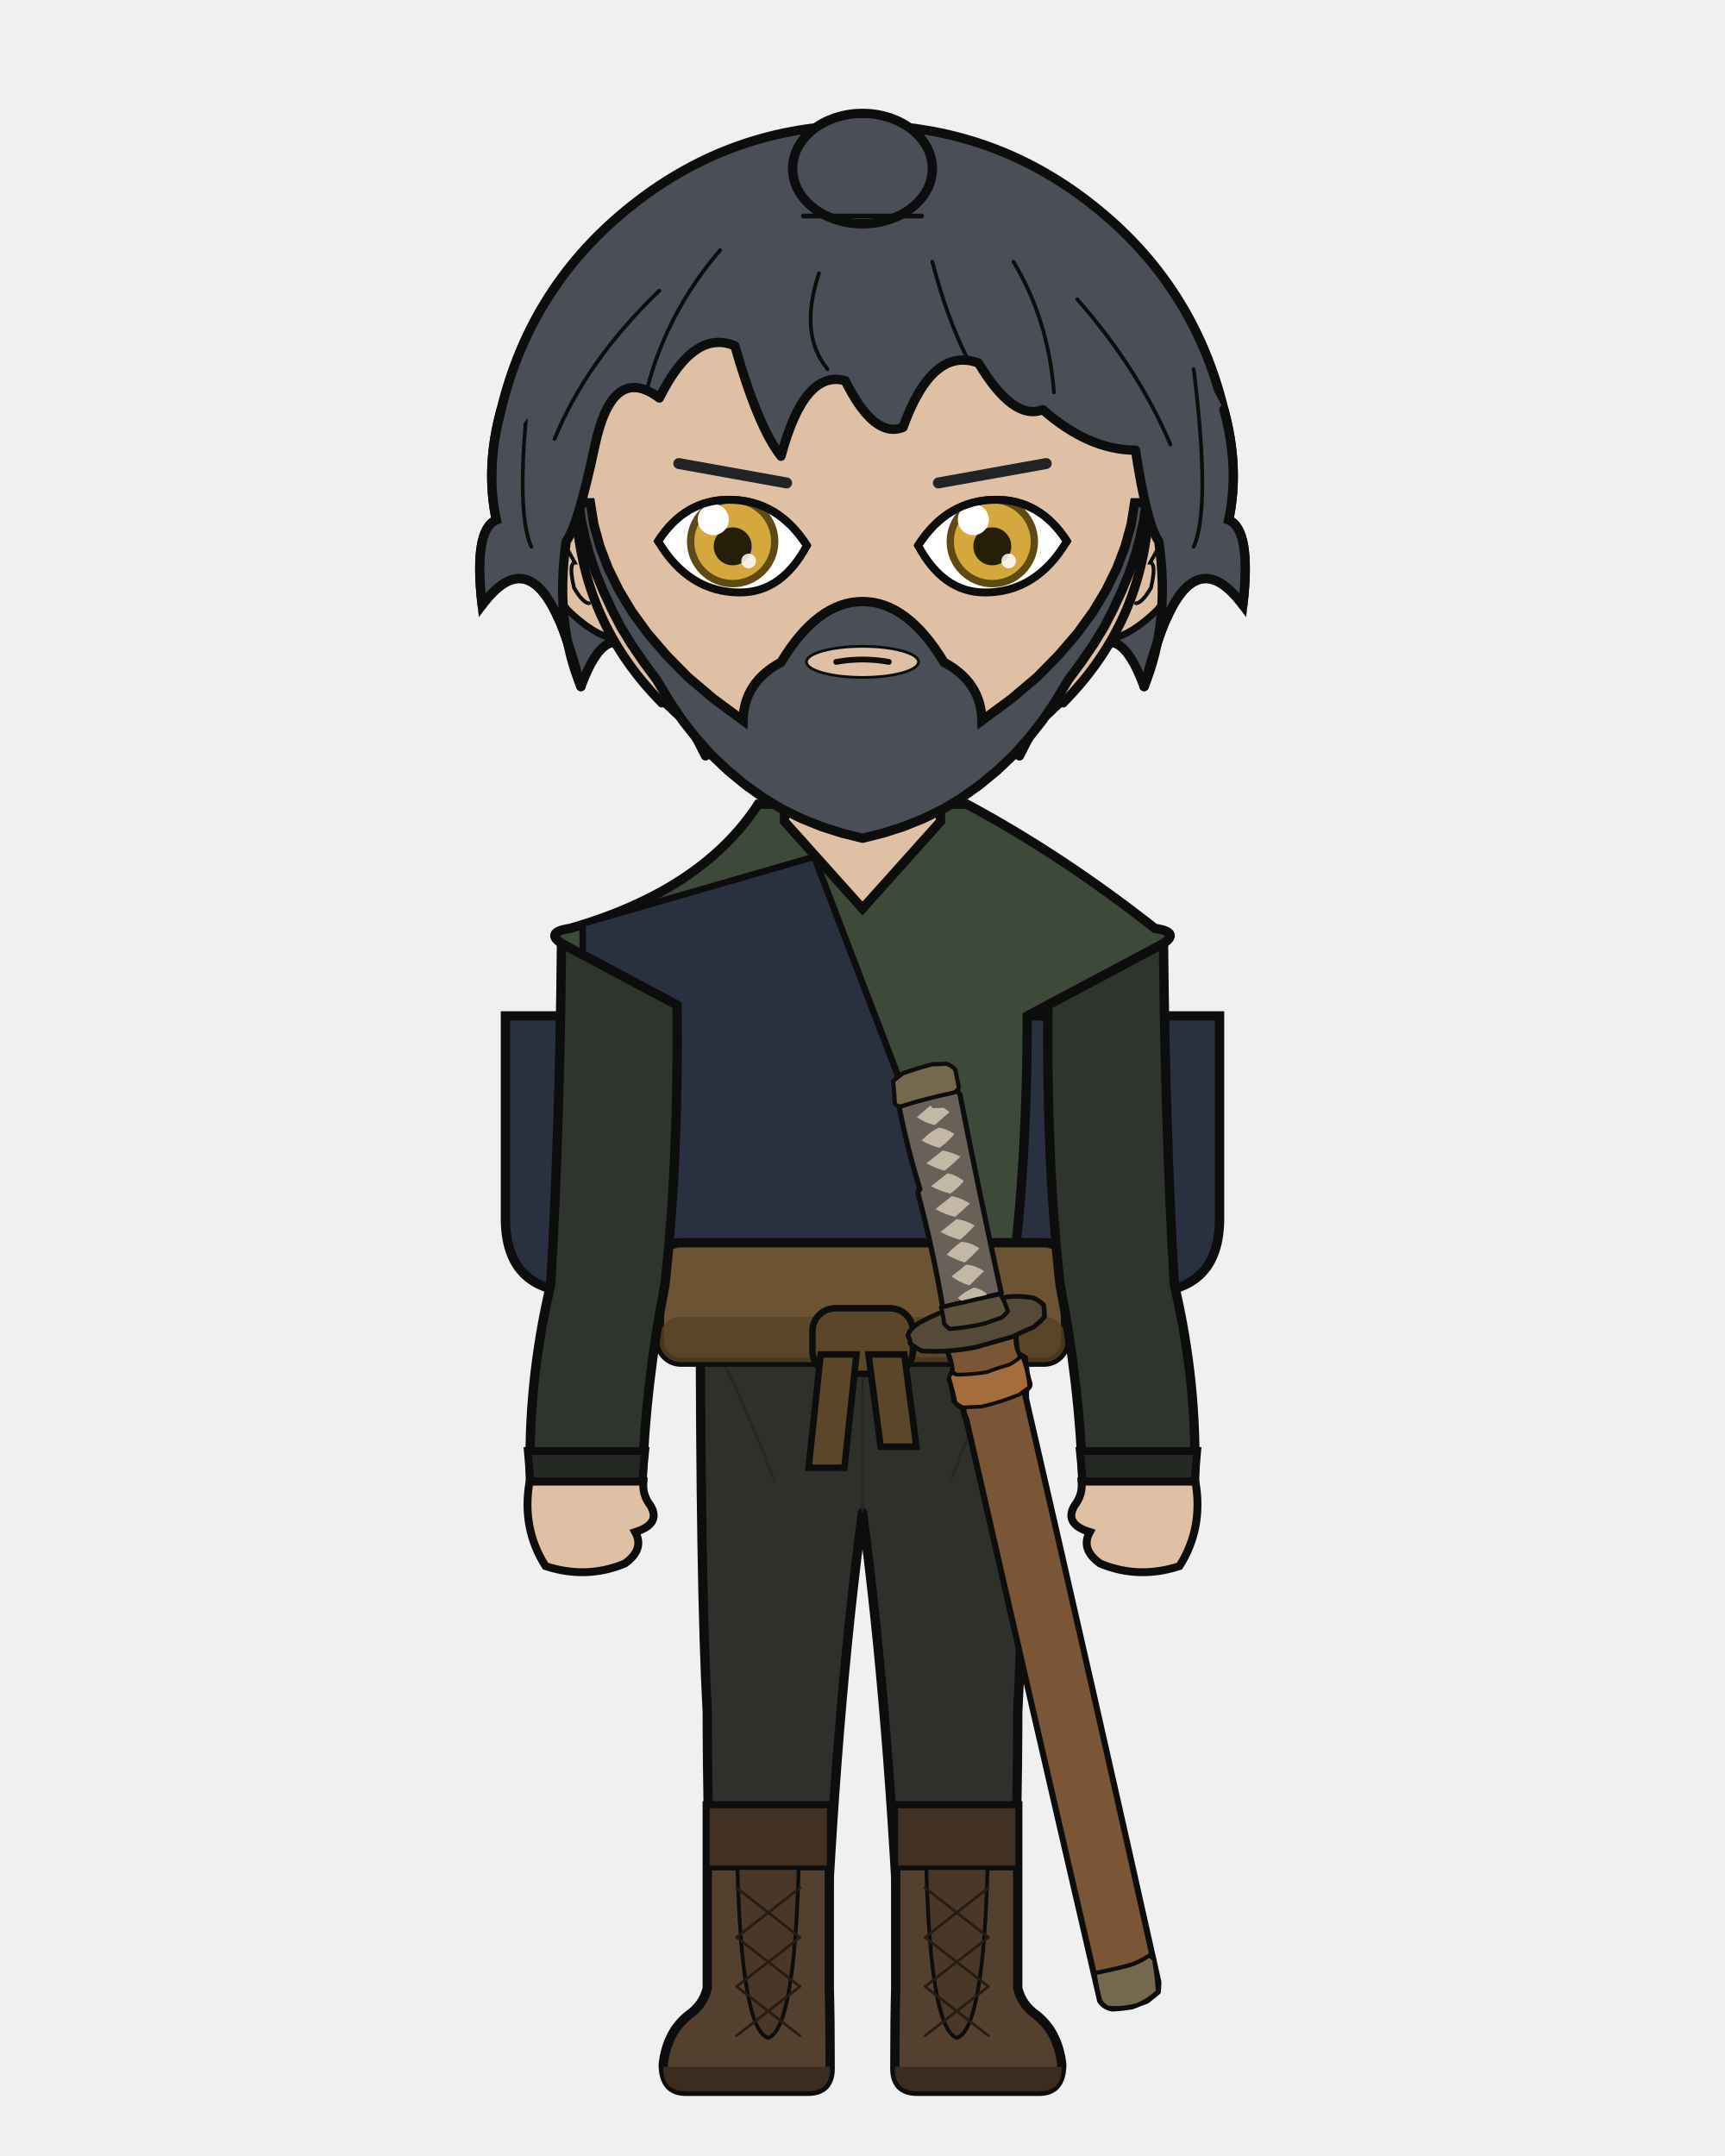
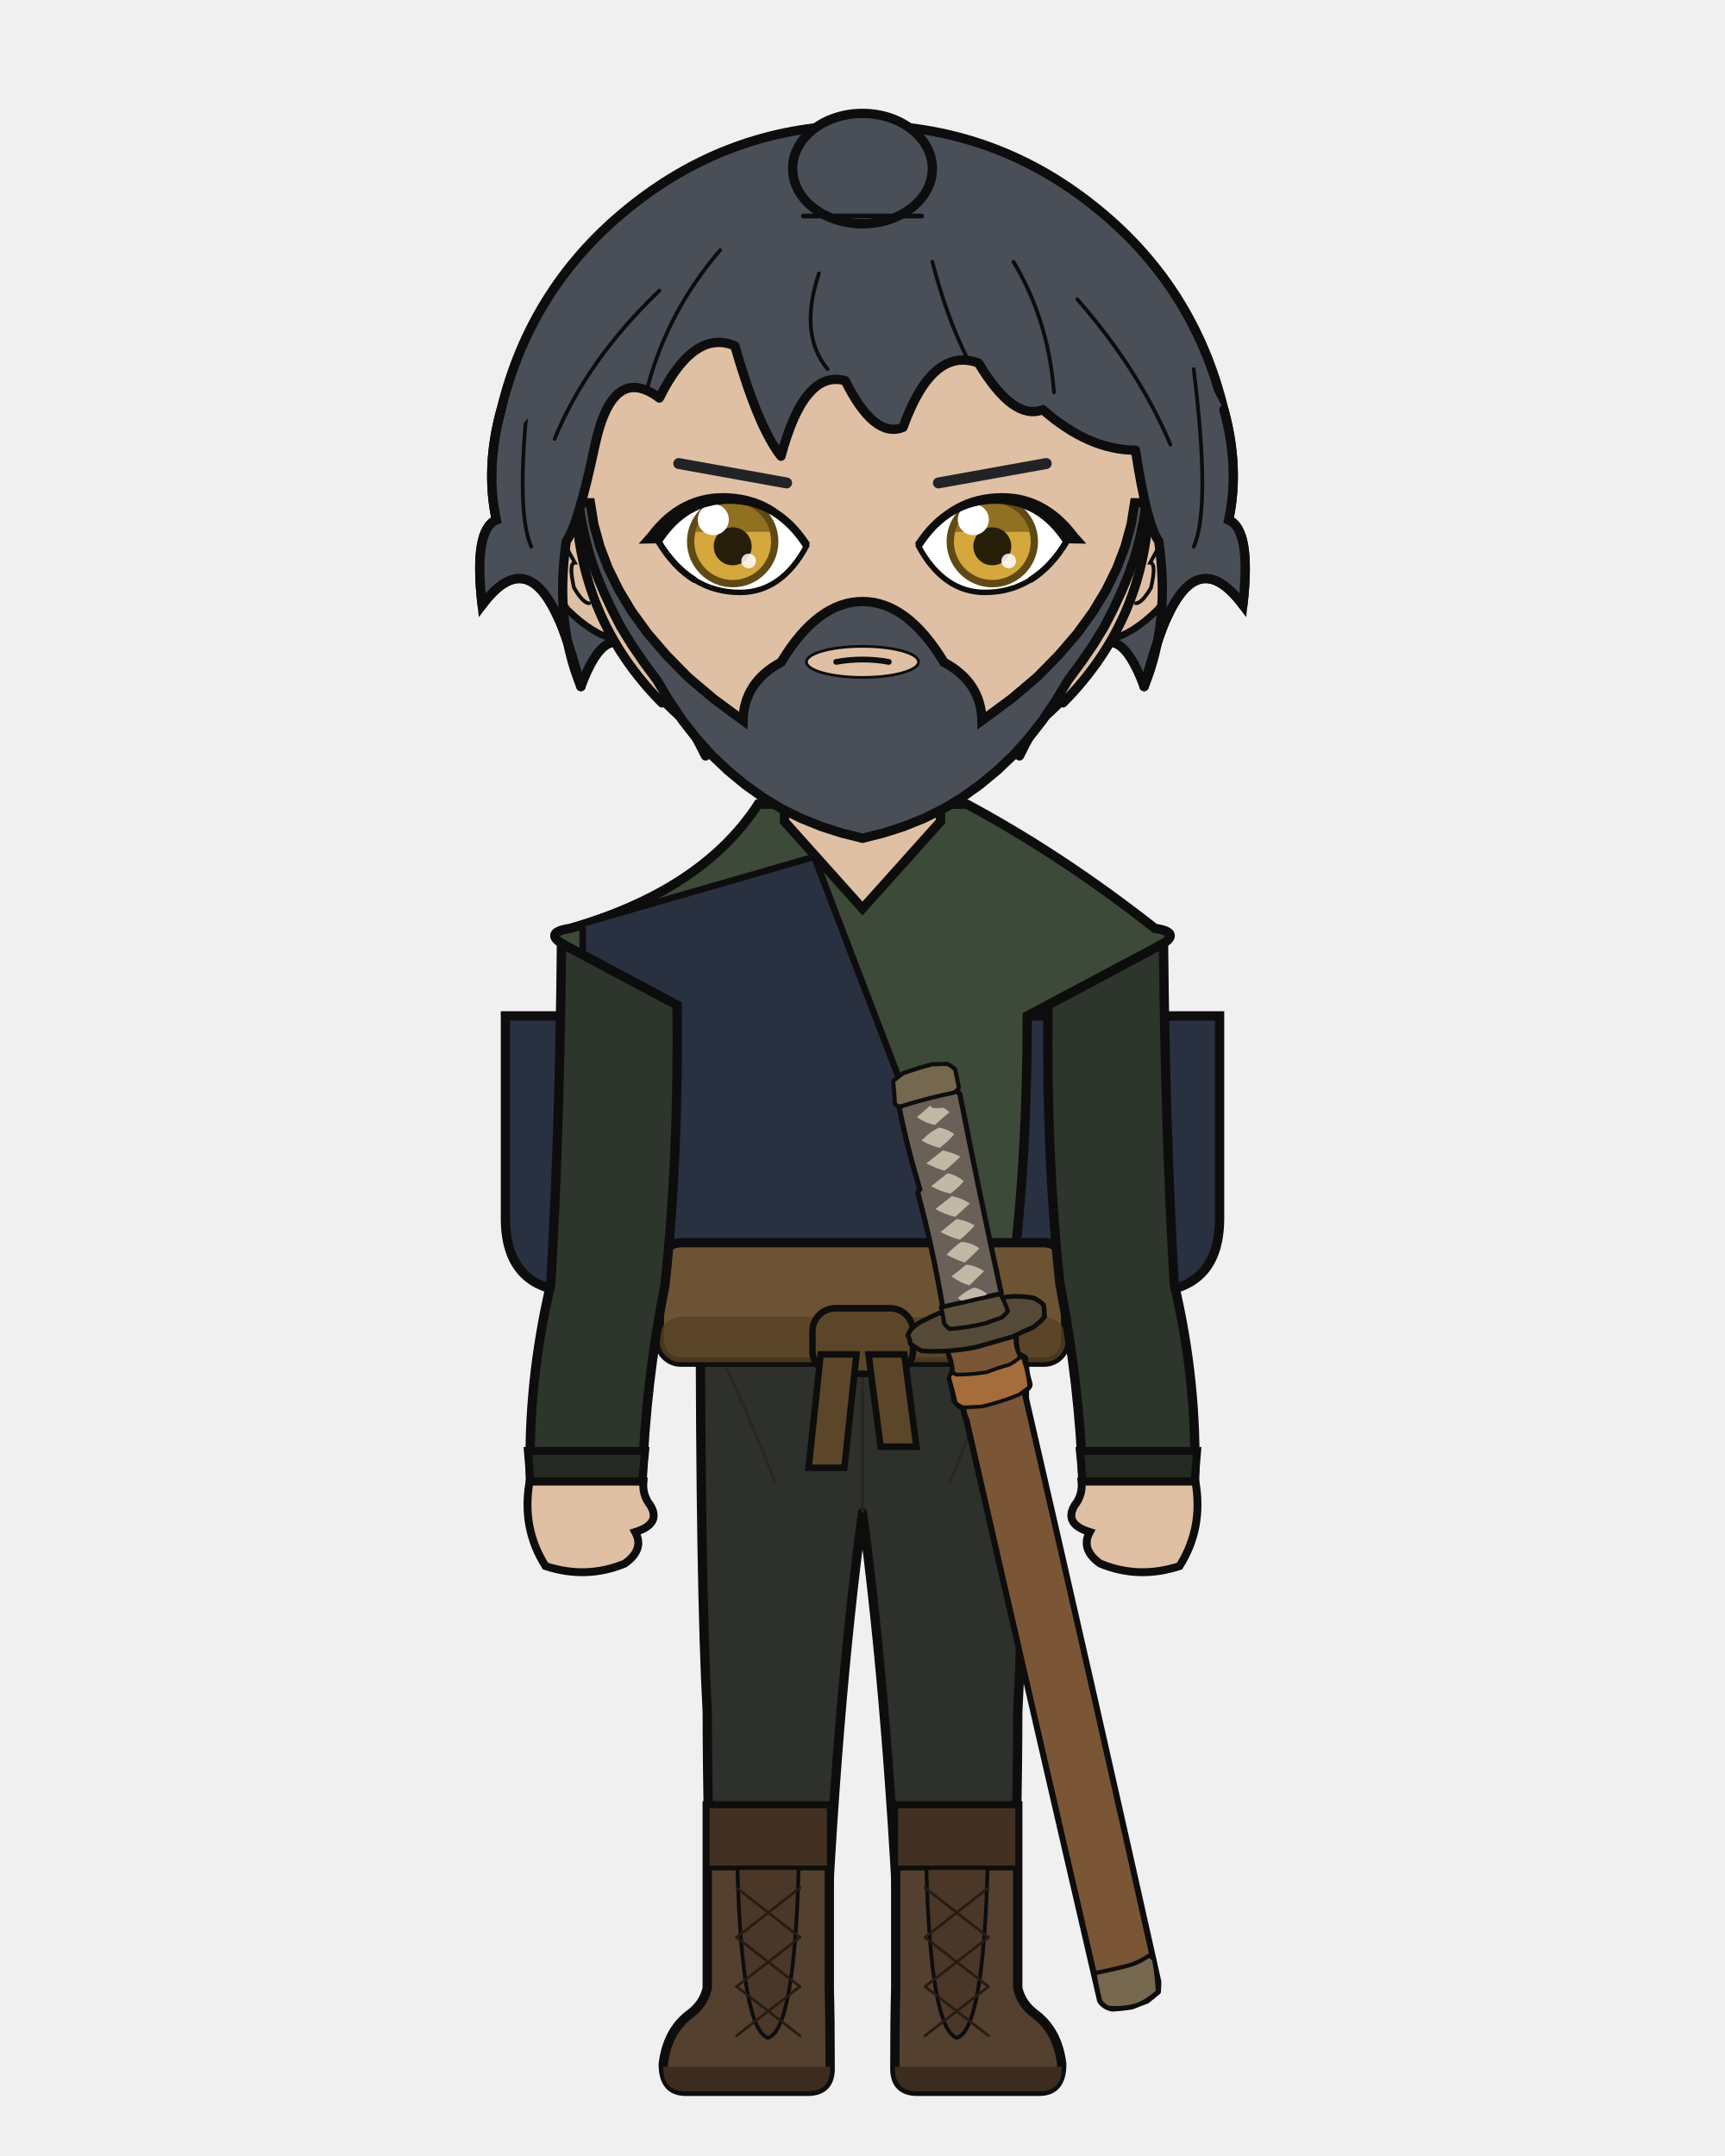
<svg xmlns="http://www.w3.org/2000/svg" width="400" height="500" viewBox="0 0 400 500">
  <defs>
    <clipPath id="hair-front">
      <path d="M 134.7 159.2 Q 128.6 144.4 131.3 125.5 Q 134.0 122.0 138.0 103.1 Q 142.1 84.2 152.9 92.3 Q 160.9 76.2 170.4 80.2 Q 175.8 99.1 181.1 105.8 Q 186.5 85.6 196.0 88.3 Q 202.7 101.8 209.4 99.1 Q 216.2 80.2 226.9 84.2 Q 235.0 97.7 241.8 95.0 Q 252.5 104.4 263.3 104.4 Q 266.0 122.0 268.7 125.5 Q 271.4 144.4 265.3 159.2 Q 268.7 147.0 270.7 143.0 Q 278.1 126.8 288.2 140.3 Q 290.2 122.8 284.9 120.6 Q 287.5 108.5 283.8 95.0 Q 270.8 69.8 249.2 52.8 Q 227.5 35.8 200.0 35.8 Q 172.5 35.8 150.8 52.8 Q 129.2 69.8 122.7 96.6 Q 112.5 108.5 115.1 120.6 Q 109.8 122.8 111.8 140.3 Q 121.9 126.8 129.3 143.0 Q 131.3 147.0 134.7 159.2 Z" />
    </clipPath>
  </defs>
  <path d="M 116.2 95.0 Q 123.2 66.0 146.7 47.5 Q 170.1 29.0 200.0 29.0 Q 229.9 29.0 253.3 47.5 Q 276.8 66.0 283.8 95.0 Q 287.5 108.5 284.9 120.6 Q 290.2 122.8 288.2 140.3 Q 278.1 126.8 270.7 143.0 Q 268.7 147.0 265.3 159.2 Q 259.3 143.0 252.5 152.4 Q 245.8 156.5 236.4 175.3 Q 220.2 156.5 200.0 160.5 Q 179.8 156.5 163.6 175.3 Q 154.2 156.5 147.5 152.4 Q 140.7 143.0 134.7 159.2 Q 131.3 147.0 129.3 143.0 Q 121.9 126.8 111.8 140.3 Q 109.8 122.8 115.1 120.6 Q 112.5 108.5 116.2 95.0 Z" fill="#4a4f57" />
  <path d="M 116.2 95.0 Q 123.2 66.0 146.7 47.5 Q 170.1 29.0 200.0 29.0 Q 229.9 29.0 253.3 47.5 Q 276.8 66.0 283.8 95.0 Q 287.5 108.5 284.9 120.6 Q 290.2 122.8 288.2 140.3 Q 278.1 126.8 270.7 143.0 Q 268.7 147.0 265.3 159.2 Q 259.3 143.0 252.5 152.4 Q 245.8 156.5 236.4 175.3 Q 220.2 156.5 200.0 160.5 Q 179.8 156.5 163.6 175.3 Q 154.2 156.5 147.5 152.4 Q 140.7 143.0 134.7 159.2 Q 131.3 147.0 129.3 143.0 Q 121.9 126.8 111.8 140.3 Q 109.8 122.8 115.1 120.6 Q 112.5 108.5 116.2 95.0 Z" fill="none" stroke="#0d0d0d" stroke-width="2.16" stroke-linecap="round" stroke-linejoin="round" />
  <path d="M 181.9 199.2 Q 167.3 215.1 138.8 223.6 Q 134.5 224.9 134.5 229.2 Q 134.5 235.6 150.3 235.6 L 152.7 235.6 L 152.7 231.3 L 166.1 231.3 Q 166.1 269.9 169.8 297.9 Q 169.8 318.7 169.8 335.7 L 194.2 335.7 L 200.0 335.7 L 205.8 335.7 L 230.2 335.7 Q 230.2 318.7 230.2 297.9 Q 233.9 269.9 233.9 235.6 L 233.9 231.3 L 247.3 231.3 L 247.3 235.6 L 249.7 235.6 Q 265.5 235.6 265.5 229.2 Q 265.5 224.9 261.2 223.6 Q 240.6 206.9 218.1 199.2 Z" fill="#e0c0a4" stroke="#0d0d0d" stroke-width="2.16" />
  <rect x="181.9" y="172.5" width="36.3" height="38.0" rx="12.7" fill="#e0c0a4" />
  <line x1="181.9" y1="172.5" x2="181.9" y2="199.2" stroke="#0d0d0d" stroke-width="2.16" />
  <line x1="218.1" y1="172.5" x2="218.1" y2="199.2" stroke="#0d0d0d" stroke-width="2.16" />
  <path d="M 162.4 300.1 L 237.6 300.1 Q 237.6 367.9 236.0 397.0 Q 236.0 419.4 234.7 461.1 L 209.0 461.1 Q 206.2 397.0 200.0 350.8 Q 193.8 397.0 191.0 461.1 L 165.3 461.1 Q 164.0 419.4 164.0 397.0 Q 162.4 367.9 162.4 300.1 Z" fill="#2e302b" stroke="#0d0d0d" stroke-width="2.16" stroke-linejoin="round" />
  <line x1="200.0" y1="306.2" x2="200.0" y2="350.8" stroke="#252622" stroke-width="0.71" opacity="0.8" />
  <path d="M 164.0 308.2 Q 171.8 323.4 179.7 343.7" fill="none" stroke="#252622" stroke-width="0.71" opacity="0.8" />
  <path d="M 236.0 308.2 Q 228.2 323.4 220.3 343.7" fill="none" stroke="#252622" stroke-width="0.71" opacity="0.8" />
  <path d="M 192.3 418.8 L 192.3 461.1 Q 192.5 468.3 192.5 479.7 Q 192.5 485.0 187.3 485.0 L 159.0 485.0 Q 153.8 485.0 153.8 478.7 Q 154.7 471.2 159.7 467.3 Q 163.1 464.9 164.0 461.1 L 164.0 418.8 Z" fill="#54402f" stroke="#0d0d0d" stroke-width="2.16" />
  <path d="M 192.5 479.3 L 153.8 479.3 L 153.8 479.7 Q 153.8 485.0 159.0 485.0 L 187.3 485.0 Q 192.5 485.0 192.5 479.7 Z" fill="#3b2c1f" />
  <rect x="164.0" y="418.8" width="28.3" height="14.4" fill="#423122" stroke="#0d0d0d" stroke-width="1.11" />
  <path d="M 171.0 433.2 L 185.2 433.2 Q 184.2 470.7 178.1 472.6 Q 172.0 470.7 171.0 433.2 Z" fill="#4a3727" stroke="#0d0d0d" stroke-width="0.87" />
  <line x1="185.5" y1="437.8" x2="170.8" y2="449.3" stroke="#261c14" stroke-width="0.63" stroke-linecap="round" />
  <line x1="170.8" y1="437.8" x2="185.5" y2="449.3" stroke="#261c14" stroke-width="0.63" stroke-linecap="round" />
  <line x1="185.5" y1="449.3" x2="170.8" y2="460.7" stroke="#261c14" stroke-width="0.63" stroke-linecap="round" />
  <line x1="170.8" y1="449.3" x2="185.5" y2="460.7" stroke="#261c14" stroke-width="0.63" stroke-linecap="round" />
  <line x1="185.5" y1="460.7" x2="170.8" y2="472.1" stroke="#261c14" stroke-width="0.63" stroke-linecap="round" />
  <line x1="170.8" y1="460.7" x2="185.5" y2="472.1" stroke="#261c14" stroke-width="0.63" stroke-linecap="round" />
  <path d="M 207.7 418.8 L 207.7 461.1 Q 207.5 468.3 207.5 479.7 Q 207.5 485.0 212.7 485.0 L 241.0 485.0 Q 246.2 485.0 246.2 478.7 Q 245.3 471.2 240.3 467.3 Q 236.9 464.9 236.0 461.1 L 236.0 418.8 Z" fill="#54402f" stroke="#0d0d0d" stroke-width="2.16" />
  <path d="M 207.5 479.3 L 246.2 479.3 L 246.2 479.7 Q 246.2 485.0 241.0 485.0 L 212.7 485.0 Q 207.5 485.0 207.5 479.7 Z" fill="#3b2c1f" />
  <rect x="207.7" y="418.8" width="28.3" height="14.4" fill="#423122" stroke="#0d0d0d" stroke-width="1.11" />
  <path d="M 214.8 433.2 L 229.0 433.2 Q 228.0 470.7 221.9 472.6 Q 215.8 470.7 214.8 433.2 Z" fill="#4a3727" stroke="#0d0d0d" stroke-width="0.87" />
  <line x1="229.2" y1="437.8" x2="214.5" y2="449.3" stroke="#261c14" stroke-width="0.63" stroke-linecap="round" />
  <line x1="214.5" y1="437.8" x2="229.2" y2="449.3" stroke="#261c14" stroke-width="0.63" stroke-linecap="round" />
  <line x1="229.2" y1="449.3" x2="214.5" y2="460.7" stroke="#261c14" stroke-width="0.63" stroke-linecap="round" />
  <line x1="214.5" y1="449.3" x2="229.2" y2="460.7" stroke="#261c14" stroke-width="0.63" stroke-linecap="round" />
  <line x1="229.2" y1="460.7" x2="214.5" y2="472.1" stroke="#261c14" stroke-width="0.63" stroke-linecap="round" />
  <line x1="214.5" y1="460.7" x2="229.2" y2="472.1" stroke="#261c14" stroke-width="0.63" stroke-linecap="round" />
  <path d="M 166.2 235.6 L 117.2 235.6 L 117.2 282.5 Q 117.2 299.7 134.4 299.7 L 166.2 299.7 Z" fill="#293040" stroke="#0d0d0d" stroke-width="2.16" />
  <path d="M 233.8 235.6 L 282.8 235.6 L 282.8 282.5 Q 282.8 299.7 265.6 299.7 L 233.8 299.7 Z" fill="#293040" stroke="#0d0d0d" stroke-width="2.16" />
  <path d="M 175.8 186.5 Q 162.8 206.5 132.2 215.3 Q 125.5 216.3 131.4 219.5 L 161.8 235.6 Q 161.8 269.9 165.5 297.9 Q 165.2 299.1 165.2 300.1 L 234.8 300.1 Q 234.8 299.1 234.5 297.9 Q 238.2 269.9 238.2 235.6 L 268.6 219.5 Q 274.5 216.3 267.8 215.3 Q 246.2 198.3 224.2 186.5 L 218.1 186.5 L 218.1 190.5 L 200.0 210.7 L 181.9 190.5 L 181.9 186.5 Z" fill="#3d4a39" stroke="#0d0d0d" stroke-width="2.16" />
  <path d="M 188.8 198.7 L 135.1 214.2 Q 135.1 297.9 165.5 292.8 L 224.8 292.8 Z" fill="#293040" stroke="#0d0d0d" stroke-width="1.51" />
  <path d="M 188.8 198.7 L 224.8 292.8" fill="none" stroke="#0d0d0d" stroke-width="1.27" stroke-linecap="round" />
  <rect x="152.9" y="288.2" width="94.2" height="27.7" rx="5.0" fill="#6b5334" stroke="#0d0d0d" stroke-width="2.16" />
  <rect x="152.9" y="305.4" width="94.2" height="10.5" rx="5.0" fill="#564126" opacity="0.8" />
  <rect x="188.4" y="303.4" width="23.3" height="15.2" rx="5.3" fill="#5c4629" stroke="#0d0d0d" stroke-width="1.51" />
  <path d="M 190.3 314.1 L 198.6 314.1 L 195.8 340.4 L 187.5 340.4 Z" fill="#5c4629" stroke="#0d0d0d" stroke-width="1.51" />
  <path d="M 201.4 314.1 L 209.7 314.1 L 212.5 335.5 L 204.2 335.5 Z" fill="#5c4629" stroke="#0d0d0d" stroke-width="1.51" />
  <path d="M 262.5 465.3 Q 260.2 465.7 257.9 465.8 Q 256.0 465.4 255.1 464.0 Q 239.9 398.5 224.1 329.3 Q 223.4 327.8 223.4 326.7 Q 221.9 325.7 221.3 324.8 Q 221.0 322.3 220.2 319.8 Q 220.8 318.4 221.1 317.2 Q 220.5 315.4 219.9 313.6 Q 220.4 313.1 221.0 312.7 Q 224.2 312.4 227.5 311.8 Q 231.0 310.9 234.4 309.5 Q 235.0 309.4 235.5 310.0 Q 235.5 311.9 236.0 313.9 Q 236.8 314.4 237.7 314.9 Q 237.8 317.9 238.7 320.8 Q 239.0 321.6 237.5 322.5 Q 253.6 392.3 268.6 459.6 Q 268.6 460.8 268.5 461.9 Q 267.2 463.0 265.9 464.0 Q 264.2 464.6 262.5 465.3 Z" fill="#7a5636" stroke="#0d0d0d" stroke-width="1.40" stroke-linejoin="round" />
  <path d="M 235.5 310.0 Q 235.3 312.1 236.3 314.1 Q 236.6 315.1 235.5 316.2 Q 231.2 317.9 227.0 319.1 Q 225.1 319.2 223.1 319.3 Q 222.0 319.1 221.0 318.3 Q 220.9 315.9 219.9 313.6 Q 220.4 313.1 221.0 312.7 Q 224.2 312.4 227.5 311.8 Q 231.0 310.9 234.4 309.5 Q 235.0 309.4 235.5 310.0 Z" fill="#7a5636" stroke="#0d0d0d" stroke-width="0.86" stroke-linejoin="round" />
  <path d="M 237.0 314.4 Q 238.4 318.0 238.7 321.7 Q 237.5 322.5 236.4 323.4 Q 232.0 325.2 227.6 326.2 Q 225.5 326.3 223.4 326.4 Q 222.5 326.1 221.6 325.3 Q 221.0 322.5 220.2 319.8 Q 219.9 319.0 221.0 318.3 Q 221.3 318.6 221.7 318.8 Q 225.3 318.8 228.9 318.2 Q 231.4 317.2 234.0 316.5 Q 235.5 315.7 237.0 314.4 Z" fill="#a56d3b" stroke="#0d0d0d" stroke-width="0.86" stroke-linejoin="round" />
  <path d="M 266.5 453.5 Q 267.0 453.9 267.6 454.3 Q 268.3 458.1 268.5 461.9 Q 266.0 464.1 263.7 465.0 Q 260.2 466.0 256.8 465.6 Q 255.6 464.8 255.1 464.0 Q 254.3 460.8 253.8 457.6 Q 257.9 456.8 262.1 455.7 Q 264.3 455.0 266.5 453.5 Z" fill="#76684f" stroke="#0d0d0d" stroke-width="0.97" stroke-linejoin="round" />
  <path d="M 210.5 309.8 Q 210.8 308.3 213.1 306.8 Q 215.3 305.6 217.6 304.6 Q 218.5 304.3 219.4 305.1 Q 219.0 306.4 219.9 307.6 Q 222.4 307.5 224.9 307.4 Q 227.8 306.4 230.7 305.9 Q 231.9 305.3 232.9 304.7 Q 233.1 303.1 232.4 301.6 Q 232.4 301.2 233.2 300.8 Q 236.4 300.4 239.6 301.0 Q 240.8 301.5 242.0 302.6 Q 242.2 304.0 242.2 305.4 Q 241.3 306.5 239.6 307.8 Q 237.2 308.8 234.8 310.0 Q 230.6 311.2 226.4 312.4 Q 220.0 313.7 213.8 313.3 Q 212.4 312.7 211.0 311.5 Q 211.1 310.6 210.5 309.8 Z" fill="#554a37" stroke="#0d0d0d" stroke-width="1.08" stroke-linejoin="round" />
  <path d="M 221.6 252.8 Q 222.3 253.3 222.6 253.8 Q 227.1 276.8 232.2 300.0 Q 231.8 300.2 230.9 300.3 Q 225.4 301.6 219.7 302.9 Q 218.8 303.1 218.6 303.1 Q 216.3 289.6 212.9 276.9 Q 212.7 276.4 213.3 275.8 Q 210.4 266.3 208.5 256.8 Q 210.5 255.5 212.5 254.9 Q 217.0 254.1 221.6 252.8 Z" fill="#696057" stroke="#0d0d0d" stroke-width="1.19" stroke-linejoin="round" />
  <path d="M 207.8 250.4 Q 208.5 249.8 209.3 249.2 Q 211.7 248.4 214.1 247.5 Q 214.8 247.5 215.5 247.4 Q 216.0 247.8 216.5 248.2 Q 215.9 248.7 215.4 249.1 Q 213.7 249.4 212.1 249.9 Q 211.0 250.5 209.9 251.4 Q 208.8 251.2 207.8 250.4 Z" fill="#c3b7a6" />
  <path d="M 220.2 257.9 Q 218.4 259.4 216.8 260.9 Q 214.7 260.5 212.6 259.1 Q 214.1 257.8 215.7 256.4 Q 216.0 256.7 216.3 257.0 Q 217.6 257.0 218.8 256.9 Q 219.5 257.4 220.2 257.9 Z" fill="#c3b7a6" />
  <path d="M 213.7 264.5 Q 215.7 262.4 217.8 261.5 Q 219.6 261.8 221.3 263.0 Q 220.0 264.6 217.9 266.2 Q 215.8 265.7 213.7 264.5 Z" fill="#c3b7a6" />
  <path d="M 214.8 269.8 Q 216.7 268.3 218.6 266.8 Q 220.6 267.2 222.7 268.2 Q 221.1 269.9 219.0 271.5 Q 216.9 270.9 214.8 269.8 Z" fill="#c3b7a6" />
  <path d="M 215.9 275.1 Q 217.8 273.6 219.7 272.1 Q 221.6 272.4 223.5 273.9 Q 222.3 275.4 220.4 276.8 Q 218.1 276.3 215.9 275.1 Z" fill="#c3b7a6" />
  <path d="M 216.9 280.4 Q 218.8 278.9 220.7 277.4 Q 222.9 277.8 224.9 279.1 Q 223.3 280.6 221.5 282.2 Q 219.2 281.7 216.9 280.4 Z" fill="#c3b7a6" />
  <path d="M 218.1 285.7 Q 220.0 284.2 221.8 282.7 Q 224.0 283.0 226.0 284.2 Q 224.7 285.8 222.6 287.5 Q 220.3 286.9 218.1 285.7 Z" fill="#c3b7a6" />
  <path d="M 219.5 291.0 Q 220.8 289.5 222.9 288.0 Q 225.1 288.1 227.1 289.5 Q 225.6 291.1 223.7 292.8 Q 221.6 292.1 219.5 291.0 Z" fill="#c3b7a6" />
  <path d="M 220.6 296.0 Q 222.4 294.7 224.0 293.3 Q 226.1 293.4 228.2 294.8 Q 226.5 296.4 224.8 298.1 Q 222.7 297.5 220.6 296.0 Z" fill="#c3b7a6" />
  <path d="M 228.9 300.1 Q 227.4 301.3 225.9 302.5 Q 224.7 302.4 223.5 302.1 Q 222.8 301.6 222.1 301.0 Q 224.0 299.3 225.9 298.6 Q 227.4 298.9 228.9 300.1 Z" fill="#c3b7a6" />
  <path d="M 233.7 304.1 Q 233.2 304.8 232.2 305.6 Q 230.3 306.2 228.5 306.9 Q 224.3 307.9 220.2 308.2 Q 219.3 307.5 218.9 306.9 Q 218.8 305.3 218.2 303.2 Q 219.3 303.0 220.4 302.7 Q 223.3 302.1 226.5 301.3 Q 227.6 301.1 228.8 300.8 Q 230.4 300.5 231.9 300.1 Q 233.1 302.0 233.7 304.1 Z" fill="#5e523d" stroke="#0d0d0d" stroke-width="0.97" stroke-linejoin="round" />
  <path d="M 207.5 256.0 Q 207.4 253.4 207.1 250.7 Q 208.2 249.8 209.4 248.9 Q 212.8 247.7 216.2 246.8 Q 217.9 246.8 219.5 246.7 Q 220.6 247.1 221.5 248.0 Q 221.9 249.9 222.3 251.9 Q 222.5 252.6 221.2 253.4 Q 215.2 254.6 209.2 256.5 Q 208.3 256.8 207.5 256.0 Z" fill="#76684f" stroke="#0d0d0d" stroke-width="0.97" stroke-linejoin="round" />
  <path d="M 157.0 233.1 L 130.2 218.8 Q 129.8 262.3 127.7 297.9 Q 122.3 320.8 123.0 343.6 L 148.9 343.6 Q 149.7 320.8 154.2 297.9 Q 157.4 268.7 157.0 233.1 Z" fill="#2e352c" stroke="#0d0d0d" stroke-width="2.16" />
  <path d="M 122.4 336.5 L 149.6 336.5 L 148.9 343.6 L 123.0 343.6 Z" fill="#242a23" stroke="#0d0d0d" stroke-width="1.83" />
  <path d="M 122.8 343.6 Q 120.9 354.4 126.5 363.2 Q 136.0 366.3 144.9 362.6 Q 149.5 359.3 147.3 355.3 Q 153.4 353.4 150.8 349.1 Q 148.9 346.7 149.2 343.6 Z" fill="#e0c0a4" stroke="#0d0d0d" stroke-width="1.83" />
  <path d="M 243.0 233.1 L 269.8 218.8 Q 270.2 262.3 272.3 297.9 Q 277.7 320.8 277.0 343.6 L 251.1 343.6 Q 250.3 320.8 245.8 297.9 Q 242.6 268.7 243.0 233.1 Z" fill="#2e352c" stroke="#0d0d0d" stroke-width="2.16" />
  <path d="M 250.4 336.5 L 277.6 336.5 L 277.0 343.6 L 251.1 343.6 Z" fill="#242a23" stroke="#0d0d0d" stroke-width="1.83" />
  <path d="M 277.2 343.6 Q 279.1 354.4 273.5 363.2 Q 264.0 366.3 255.1 362.6 Q 250.5 359.3 252.7 355.3 Q 246.6 353.4 249.2 349.1 Q 251.1 346.7 250.8 343.6 Z" fill="#e0c0a4" stroke="#0d0d0d" stroke-width="1.83" />
  <path d="M 133.5 117.2 Q 129.6 117.5 127.2 121.4 Q 125.1 125.7 126.5 132.7 Q 128.6 137.7 131.6 141.4 Q 137.4 147.1 142.4 148.2 Z" fill="#e0c0a4" />
  <path d="M 133.5 117.2 Q 129.6 117.5 127.2 121.4 Q 125.1 125.7 126.5 132.7 Q 128.6 137.7 131.6 141.4 Q 137.4 147.1 142.4 148.2" fill="none" stroke="#0d0d0d" stroke-width="1.58" stroke-linecap="round" />
  <path d="M 128.5 129.8 Q 127.8 126.4 128.3 125.1 Q 129.1 124.3 130.3 125.3 Q 131.8 127.7 133.3 130.5 Q 131.8 130.6 133.1 136.3 Q 135.2 139.9 136.6 139.9" fill="none" stroke="#0d0d0d" stroke-width="0.87" stroke-linecap="round" />
  <path d="M 266.5 117.2 Q 270.4 117.5 272.8 121.4 Q 274.9 125.7 273.5 132.7 Q 271.4 137.7 268.4 141.4 Q 262.6 147.1 257.6 148.2 Z" fill="#e0c0a4" />
  <path d="M 266.5 117.2 Q 270.4 117.5 272.8 121.4 Q 274.9 125.7 273.5 132.7 Q 271.4 137.7 268.4 141.4 Q 262.6 147.1 257.6 148.2" fill="none" stroke="#0d0d0d" stroke-width="1.58" stroke-linecap="round" />
  <path d="M 271.5 129.8 Q 272.2 126.4 271.7 125.1 Q 270.9 124.3 269.7 125.3 Q 268.2 127.7 266.7 130.5 Q 268.2 130.6 266.9 136.3 Q 264.8 139.9 263.4 139.9" fill="none" stroke="#0d0d0d" stroke-width="0.87" stroke-linecap="round" />
  <path d="M 200.0 47.9 Q 227.6 47.9 247.1 67.6 Q 266.7 87.3 266.5 115.2 Q 266.1 143.2 246.5 163.0 Q 227.1 182.9 200.0 182.9 Q 172.9 182.9 153.5 163.0 Q 133.9 143.2 133.5 115.2 Q 133.3 87.3 152.9 67.6 Q 172.4 47.9 200.0 47.9 Z" fill="#e0c0a4" />
  <path d="M 153.5 163.0 Q 133.9 143.2 133.5 115.2 Q 133.3 87.3 152.9 67.6 Q 172.4 47.9 200.0 47.9 Q 227.6 47.9 247.1 67.6 Q 266.7 87.3 266.5 115.2 Q 266.1 143.2 246.5 163.0" fill="none" stroke="#0d0d0d" stroke-width="2.16" stroke-linecap="round" />
  <path d="M 246.5 163.0 Q 227.1 182.9 200.0 182.9 Q 172.9 182.9 153.5 163.0" fill="none" stroke="#0d0d0d" stroke-width="0.95" stroke-linecap="round" />
  <path d="M 134.2 116.6 L 134.8 120.7 L 135.7 124.8 L 136.8 128.9 L 138.2 133.0 L 139.9 137.1 L 141.8 141.2 L 143.9 145.3 L 146.4 149.4 L 149.2 153.5 L 152.3 157.7 L 152.3 157.7 L 155.2 162.5 L 158.2 167.0 L 161.5 171.2 L 165.0 175.1 L 168.8 178.7 L 172.8 182.0 L 177.0 185.0 L 181.3 187.6 L 185.8 189.8 L 190.5 191.7 L 195.2 193.2 L 200.0 194.4 L 204.8 193.2 L 209.5 191.7 L 214.2 189.8 L 218.7 187.6 L 223.0 185.0 L 227.2 182.0 L 231.2 178.7 L 235.0 175.1 L 238.5 171.2 L 241.8 167.0 L 244.8 162.5 L 247.7 157.7 L 250.8 153.5 L 253.6 149.4 L 256.1 145.3 L 258.2 141.2 L 260.1 137.1 L 261.8 133.0 L 263.2 128.9 L 264.3 124.8 L 265.2 120.7 L 265.8 116.6 L 263.1 116.6 L 262.3 121.6 L 260.9 126.7 L 259.0 131.7 L 256.5 136.8 L 253.5 141.8 L 249.8 146.9 L 245.5 151.9 L 240.5 157.0 L 234.6 162.0 L 227.7 167.1 Q 227.5 158.2 218.9 153.6 Q 210.4 139.5 200.0 139.5 Q 189.6 139.5 181.1 153.6 Q 172.5 158.2 172.3 167.1 L 165.4 162.0 L 159.5 157.0 L 154.5 151.9 L 150.2 146.9 L 146.5 141.8 L 143.5 136.8 L 141.0 131.7 L 139.1 126.7 L 137.7 121.6 L 136.9 116.6 Z" fill="#4a4f57" stroke="#0d0d0d" stroke-width="2.16" />
  <ellipse cx="200.0" cy="153.5" rx="13.0" ry="3.6" fill="#e0c0a4" stroke="#0d0d0d" stroke-width="0.63" />
  <line x1="182.4" y1="112.0" x2="157.4" y2="107.5" stroke="#212327" stroke-width="2.54" stroke-linecap="round" />
  <defs>
    <clipPath id="eye-l">
      <path d="M 187.1 126.5 Q 180.3 115.9 169.0 115.9 Q 158.8 115.9 152.6 125.5 Q 159.7 137.4 171.6 137.4 Q 181.3 137.4 187.1 126.5 Z" />
    </clipPath>
  </defs>
-   <path d="M 187.1 126.5 Q 180.3 115.9 169.0 115.9 Q 158.8 115.9 152.6 125.5 Q 159.7 137.4 171.6 137.4 Q 181.3 137.4 187.1 126.5 Z" fill="white" stroke="#0d0d0d" stroke-width="1.83" />
+   <path d="M 187.1 126.5 Q 180.3 115.9 169.0 115.9 Q 158.8 115.9 152.6 125.5 Q 159.7 137.4 171.6 137.4 Q 181.3 137.4 187.1 126.5 Z" fill="white" stroke="none" />
  <g clip-path="url(#eye-l)">
    <circle cx="169.9" cy="125.6" r="10.6" fill="#5f4a16" />
    <circle cx="169.9" cy="125.6" r="8.9" fill="#d4a83c" />
+     <path d="M 161.20 123.35 A 8.94 8.94 0 0 1 178.52 123.35 Z" fill="#907021" />
    <circle cx="169.9" cy="126.7" r="4.4" fill="#261e09" />
    <circle cx="165.4" cy="120.5" r="3.6" fill="white" />
    <circle cx="173.6" cy="130.1" r="1.7" fill="white" opacity="0.85" />
  </g>
-   <path d="M 187.1 126.5 Q 180.3 115.9 169.0 115.9 Q 158.8 115.9 152.6 125.5" fill="none" stroke="#0d0d0d" stroke-width="1.83" stroke-linecap="round" />
+   <path d="M 152.63 125.47 L 153.54 126.92 L 154.48 128.27 L 155.46 129.52 L 156.48 130.69 L 157.54 131.76 L 158.63 132.73 L 159.76 133.62 L 160.92 134.41 L 162.13 135.11 L 163.37 135.71 L 164.64 136.23 L 165.96 136.64 L 167.31 136.97 L 168.69 137.20 L 170.12 137.34 L 171.58 137.39 L 172.78 137.35 L 173.94 137.22 L 175.08 137.01 L 176.18 136.71 L 177.26 136.33 L 178.30 135.86 L 179.32 135.31 L 180.30 134.67 L 181.25 133.95 L 182.18 133.14 L 183.07 132.25 L 183.93 131.28 L 184.77 130.22 L 185.57 129.07 L 186.34 127.84 L 187.08 126.52" fill="none" stroke="#0d0d0d" stroke-width="1.27" stroke-linecap="round" />
+   <path d="M 152.63 125.47 L 153.54 126.92 L 154.48 128.27 L 155.46 129.52 L 156.48 130.69 L 157.54 131.76 L 158.63 132.73 L 159.76 133.62 L 160.92 134.41" fill="none" stroke="#0d0d0d" stroke-width="1.47" stroke-linecap="round" />
+   <path d="M 187.84 126.01 L 186.97 124.71 L 186.04 123.47 L 185.07 122.31 L 184.06 121.24 L 183.01 120.25 L 181.93 119.34 L 180.80 118.52 L 179.66 117.74 L 178.48 117.03 L 177.26 116.40 L 175.99 115.86 L 174.68 115.40 L 173.32 115.02 L 171.92 114.73 L 170.48 114.52 L 169.00 114.40 L 167.64 114.36 L 166.30 114.40 L 164.98 114.52 L 163.67 114.72 L 162.39 115.01 L 161.13 115.39 L 159.89 115.85 L 158.68 116.40 L 157.49 117.04 L 156.34 117.76 L 155.21 118.57 L 154.12 119.46 L 153.07 120.44 L 152.04 121.50 L 151.06 122.63 L 150.15 123.79 L 148.10 126.09 L 153.39 125.99 L 154.16 124.85 L 154.95 123.81 L 155.76 122.84 L 156.61 121.94 L 157.48 121.12 L 158.37 120.38 L 159.30 119.70 L 160.25 119.10 L 161.24 118.57 L 162.25 118.11 L 163.29 117.72 L 164.37 117.41 L 165.48 117.16 L 166.62 116.98 L 167.79 116.87 L 169.00 116.84 L 170.34 116.88 L 171.64 117.00 L 172.91 117.19 L 174.14 117.47 L 175.33 117.83 L 176.49 118.26 L 177.61 118.77 L 178.71 119.36 L 179.77 120.03 L 180.80 120.79 L 181.79 121.62 L 182.76 122.53 L 183.70 123.53 L 184.60 124.61 L 185.47 125.77 L 186.32 127.04 Z" fill="#0d0d0d" stroke="none" />
  <line x1="217.6" y1="112.0" x2="242.6" y2="107.5" stroke="#212327" stroke-width="2.54" stroke-linecap="round" />
  <defs>
    <clipPath id="eye-r">
      <path d="M 212.9 126.5 Q 219.7 115.9 231.0 115.9 Q 241.2 115.9 247.4 125.5 Q 240.3 137.4 228.4 137.4 Q 218.7 137.4 212.9 126.5 Z" />
    </clipPath>
  </defs>
-   <path d="M 212.9 126.5 Q 219.7 115.9 231.0 115.9 Q 241.2 115.9 247.4 125.5 Q 240.3 137.4 228.4 137.4 Q 218.7 137.4 212.9 126.5 Z" fill="white" stroke="#0d0d0d" stroke-width="1.83" />
+   <path d="M 212.9 126.5 Q 219.7 115.9 231.0 115.9 Q 241.2 115.9 247.4 125.5 Q 240.3 137.4 228.4 137.4 Q 218.7 137.4 212.9 126.5 Z" fill="white" stroke="none" />
  <g clip-path="url(#eye-r)">
    <circle cx="230.1" cy="125.6" r="10.6" fill="#5f4a16" />
    <circle cx="230.1" cy="125.6" r="8.9" fill="#d4a83c" />
+     <path d="M 221.48 123.35 A 8.94 8.94 0 0 1 238.80 123.35 Z" fill="#907021" />
    <circle cx="230.1" cy="126.7" r="4.4" fill="#261e09" />
    <circle cx="225.7" cy="120.5" r="3.6" fill="white" />
    <circle cx="233.9" cy="130.1" r="1.7" fill="white" opacity="0.85" />
  </g>
-   <path d="M 212.9 126.5 Q 219.7 115.9 231.0 115.9 Q 241.2 115.9 247.4 125.5" fill="none" stroke="#0d0d0d" stroke-width="1.83" stroke-linecap="round" />
+   <path d="M 247.37 125.47 L 246.46 126.92 L 245.52 128.27 L 244.54 129.52 L 243.52 130.69 L 242.46 131.76 L 241.37 132.73 L 240.24 133.62 L 239.08 134.41 L 237.87 135.11 L 236.63 135.71 L 235.36 136.23 L 234.04 136.64 L 232.69 136.97 L 231.31 137.20 L 229.88 137.34 L 228.42 137.39 L 227.22 137.35 L 226.06 137.22 L 224.92 137.01 L 223.82 136.71 L 222.74 136.33 L 221.70 135.86 L 220.68 135.31 L 219.70 134.67 L 218.75 133.95 L 217.82 133.14 L 216.93 132.25 L 216.07 131.28 L 215.23 130.22 L 214.43 129.07 L 213.66 127.84 L 212.92 126.52" fill="none" stroke="#0d0d0d" stroke-width="1.27" stroke-linecap="round" />
+   <path d="M 247.37 125.47 L 246.46 126.92 L 245.52 128.27 L 244.54 129.52 L 243.52 130.69 L 242.46 131.76 L 241.37 132.73 L 240.24 133.62 L 239.08 134.41" fill="none" stroke="#0d0d0d" stroke-width="1.47" stroke-linecap="round" />
+   <path d="M 212.16 126.01 L 213.03 124.71 L 213.96 123.47 L 214.93 122.31 L 215.94 121.24 L 216.99 120.25 L 218.07 119.34 L 219.20 118.52 L 220.34 117.74 L 221.52 117.03 L 222.74 116.40 L 224.01 115.86 L 225.32 115.40 L 226.68 115.02 L 228.08 114.73 L 229.52 114.52 L 231.00 114.40 L 232.36 114.36 L 233.70 114.40 L 235.02 114.52 L 236.33 114.72 L 237.61 115.01 L 238.87 115.39 L 240.11 115.85 L 241.32 116.40 L 242.51 117.04 L 243.66 117.76 L 244.79 118.57 L 245.88 119.46 L 246.93 120.44 L 247.96 121.50 L 248.94 122.63 L 249.85 123.79 L 251.90 126.09 L 246.61 125.99 L 245.84 124.85 L 245.05 123.81 L 244.24 122.84 L 243.39 121.94 L 242.52 121.12 L 241.63 120.38 L 240.70 119.70 L 239.75 119.10 L 238.76 118.57 L 237.75 118.11 L 236.71 117.72 L 235.63 117.41 L 234.52 117.16 L 233.38 116.98 L 232.21 116.87 L 231.00 116.84 L 229.66 116.88 L 228.36 117.00 L 227.09 117.19 L 225.86 117.47 L 224.67 117.83 L 223.51 118.26 L 222.39 118.77 L 221.29 119.36 L 220.23 120.03 L 219.20 120.79 L 218.21 121.62 L 217.24 122.53 L 216.30 123.53 L 215.40 124.61 L 214.53 125.77 L 213.68 127.04 Z" fill="#0d0d0d" stroke="none" />
  <path d="M 193.9 153.5 Q 200.0 152.4 206.1 153.5" fill="none" stroke="#0d0d0d" stroke-width="1.34" stroke-linecap="round" />
  <path d="M 134.7 159.2 Q 128.6 144.4 131.3 125.5 Q 134.0 122.0 138.0 103.1 Q 142.1 84.2 152.9 92.3 Q 160.9 76.2 170.4 80.2 Q 175.8 99.1 181.1 105.8 Q 186.5 85.6 196.0 88.3 Q 202.7 101.8 209.4 99.1 Q 216.2 80.2 226.9 84.2 Q 235.0 97.7 241.8 95.0 Q 252.5 104.4 263.3 104.4 Q 266.0 122.0 268.7 125.5 Q 271.4 144.4 265.3 159.2 Q 268.7 147.0 270.7 143.0 Q 278.1 126.8 288.2 140.3 Q 290.2 122.8 284.9 120.6 Q 287.5 108.5 283.8 95.0 Q 270.8 69.8 249.2 52.8 Q 227.5 35.8 200.0 35.8 Q 172.5 35.8 150.8 52.8 Q 129.2 69.8 122.7 96.6 Q 112.5 108.5 115.1 120.6 Q 109.8 122.8 111.8 140.3 Q 121.9 126.8 129.3 143.0 Q 131.3 147.0 134.7 159.2 Z" fill="#4a4f57" />
  <path d="M 134.7 159.2 Q 128.6 144.4 131.3 125.5 Q 134.0 122.0 138.0 103.1 Q 142.1 84.2 152.9 92.3 Q 160.9 76.2 170.4 80.2 Q 175.8 99.1 181.1 105.8 Q 186.5 85.6 196.0 88.3 Q 202.7 101.8 209.4 99.1 Q 216.2 80.2 226.9 84.2 Q 235.0 97.7 241.8 95.0 Q 252.5 104.4 263.3 104.4 Q 266.0 122.0 268.7 125.5 Q 271.4 144.4 265.3 159.2" fill="none" stroke="#0d0d0d" stroke-width="2.16" stroke-linecap="round" stroke-linejoin="round" />
  <path d="M 265.3 159.2 Q 268.7 147.0 270.7 143.0 Q 278.1 126.8 288.2 140.3 Q 290.2 122.8 284.9 120.6 Q 287.5 108.5 283.8 95.0" fill="none" stroke="#0d0d0d" stroke-width="2.16" stroke-linecap="round" />
  <path d="M 134.7 159.2 Q 131.3 147.0 129.3 143.0 Q 121.9 126.8 111.8 140.3 Q 109.8 122.8 115.1 120.6 Q 112.5 108.5 116.2 95.0" fill="none" stroke="#0d0d0d" stroke-width="2.16" stroke-linecap="round" />
  <path d="M 167.0 58.0 Q 154.9 72.1 150.2 89.6" fill="none" stroke="#0d0d0d" stroke-width="0.87" stroke-linecap="round" clip-path="url(#hair-front)" />
  <path d="M 189.9 63.4 Q 185.2 77.5 191.9 85.6" fill="none" stroke="#0d0d0d" stroke-width="0.87" stroke-linecap="round" clip-path="url(#hair-front)" />
  <path d="M 216.2 60.7 Q 219.5 73.5 224.2 82.9" fill="none" stroke="#0d0d0d" stroke-width="0.87" stroke-linecap="round" clip-path="url(#hair-front)" />
  <path d="M 235.0 60.7 Q 243.1 74.1 244.4 91.0" fill="none" stroke="#0d0d0d" stroke-width="0.87" stroke-linecap="round" clip-path="url(#hair-front)" />
  <path d="M 249.8 69.4 Q 264.0 85.6 271.4 103.1" fill="none" stroke="#0d0d0d" stroke-width="0.87" stroke-linecap="round" clip-path="url(#hair-front)" />
  <path d="M 152.9 67.4 Q 136.0 83.6 128.6 101.8" fill="none" stroke="#0d0d0d" stroke-width="0.87" stroke-linecap="round" clip-path="url(#hair-front)" />
  <path d="M 276.8 85.6 Q 280.8 117.9 276.8 126.8" fill="none" stroke="#0d0d0d" stroke-width="0.87" stroke-linecap="round" clip-path="url(#hair-front)" />
  <path d="M 123.2 85.6 Q 119.2 117.9 123.2 126.8" fill="none" stroke="#0d0d0d" stroke-width="0.87" stroke-linecap="round" clip-path="url(#hair-front)" />
  <ellipse cx="200.0" cy="39.1" rx="16.2" ry="12.8" fill="#4a4f57" stroke="#0d0d0d" stroke-width="2.16" />
  <path d="M 186.3 50.1 L 213.7 50.1" fill="none" stroke="#0d0d0d" stroke-width="1.11" stroke-linecap="round" />
</svg>
